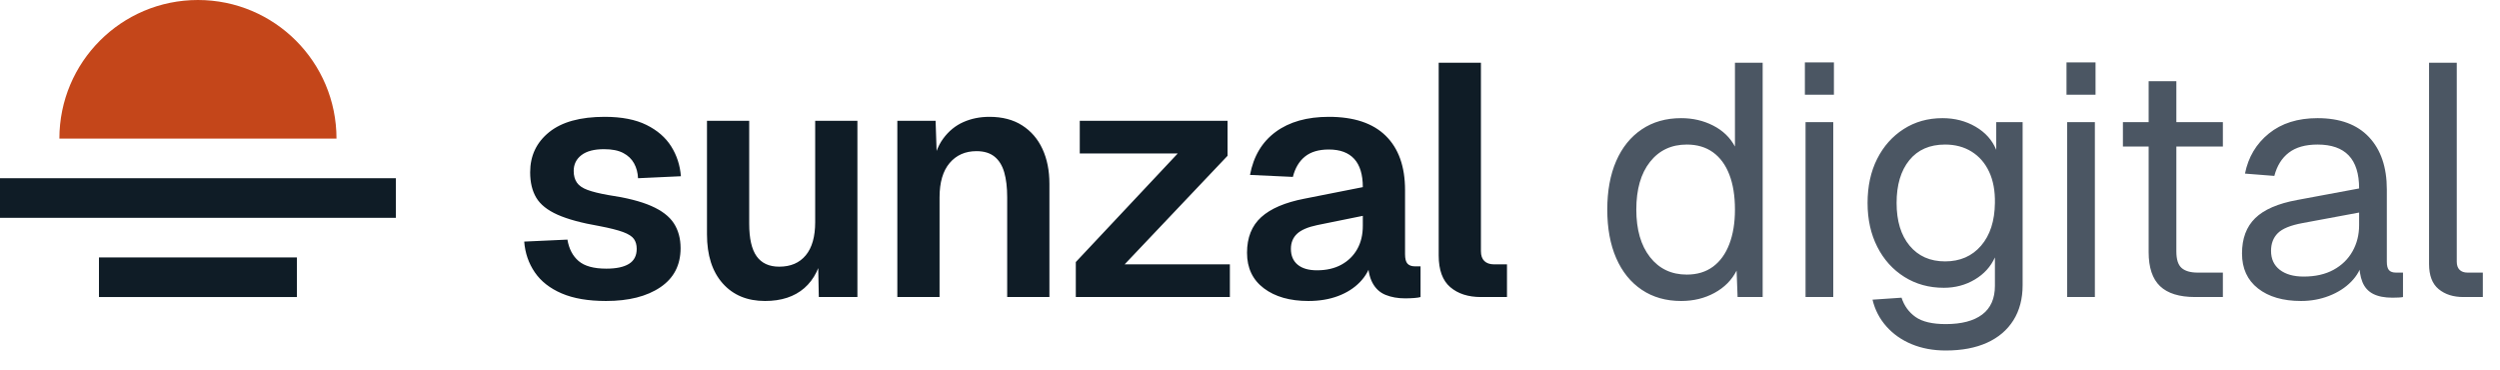
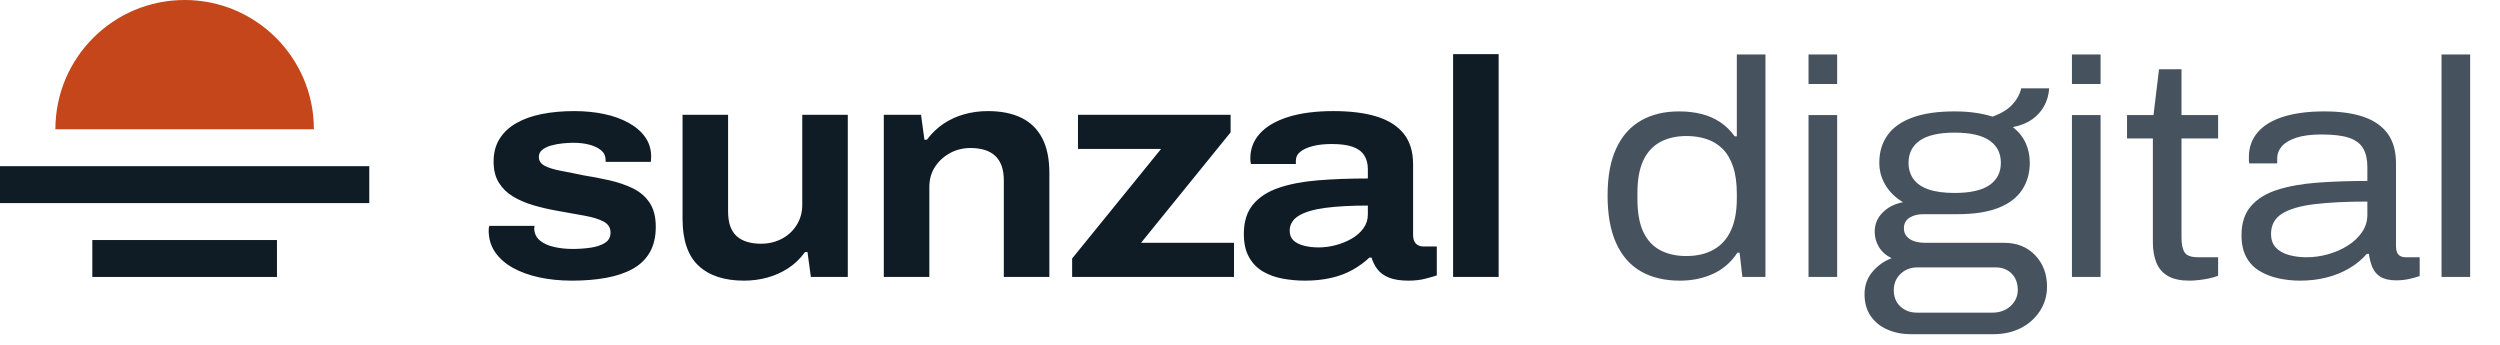
- <svg xmlns="http://www.w3.org/2000/svg" viewBox="0 0 303.0 44.8" role="img" aria-label="Sunzal Digital">
+ <svg xmlns="http://www.w3.org/2000/svg" viewBox="0 0 324.96 44.8" role="img" aria-label="Sunzal Digital">
  <path fill="#C4461A" d="M7.2 16.8A16.8 16.8 0 0 1 40.8 16.8Z" />
  <rect fill="#0F1C26" x="0.0" y="21.6" width="48.0" height="4.8" />
  <rect fill="#0F1C26" x="12.0" y="31.2" width="24.0" height="4.8" />
-   <path fill="#0F1C26" d="M73.48 36.48Q70.24 36.48 68.1 35.56Q65.96 34.64 64.84 33Q63.72 31.36 63.56 29.28L68.8 29.04Q69.08 30.72 70.16 31.64Q71.24 32.56 73.52 32.56Q75.32 32.56 76.26 31.98Q77.2 31.4 77.2 30.16Q77.2 29.44 76.86 28.96Q76.52 28.48 75.54 28.12Q74.56 27.76 72.68 27.4Q69.44 26.84 67.6 26.02Q65.76 25.2 65.02 23.96Q64.28 22.72 64.28 20.88Q64.28 17.88 66.58 16.02Q68.88 14.16 73.32 14.16Q76.4 14.16 78.38 15.14Q80.36 16.12 81.38 17.74Q82.4 19.36 82.56 21.36L77.36 21.6Q77.32 20.6 76.88 19.8Q76.44 19 75.56 18.54Q74.68 18.08 73.24 18.08Q71.44 18.08 70.5 18.8Q69.56 19.52 69.56 20.72Q69.56 21.56 69.94 22.12Q70.32 22.68 71.24 23.02Q72.16 23.36 73.76 23.64Q77.04 24.12 78.96 24.96Q80.88 25.8 81.7 27.06Q82.52 28.32 82.52 30.08Q82.52 33.16 80.06 34.82Q77.6 36.48 73.48 36.48ZM92.76 36.48Q89.52 36.48 87.62 34.34Q85.72 32.2 85.72 28.4V14.64H90.84V27.12Q90.84 29.8 91.74 31.06Q92.64 32.32 94.48 32.32Q96.56 32.32 97.7 30.94Q98.84 29.56 98.84 26.92V14.64H103.96V36H99.28L99.16 30.12L99.8 30.32Q99.32 33.36 97.52 34.92Q95.72 36.48 92.76 36.48ZM108.8 36V14.64H113.44L113.64 20.64L113.04 20.4Q113.36 18.16 114.36 16.8Q115.36 15.44 116.8 14.8Q118.24 14.16 119.96 14.16Q122.32 14.16 123.94 15.2Q125.56 16.24 126.4 18.06Q127.24 19.88 127.24 22.28V36H122.12V23.92Q122.12 22.12 121.76 20.88Q121.4 19.64 120.58 18.98Q119.76 18.32 118.4 18.32Q116.36 18.32 115.14 19.76Q113.92 21.2 113.92 23.92V36ZM130.44 36V31.76L142.8 18.6H130.92V14.64H148.84V18.88L136.36 32.04H149.12V36ZM158.64 36.48Q155.28 36.48 153.24 34.94Q151.2 33.4 151.2 30.64Q151.2 27.88 152.92 26.32Q154.64 24.76 158.16 24.08L165.24 22.68Q165.24 20.4 164.2 19.26Q163.16 18.12 161.12 18.12Q159.28 18.12 158.22 18.98Q157.16 19.84 156.76 21.44L151.56 21.2Q152.2 17.8 154.68 15.98Q157.16 14.16 161.12 14.16Q165.68 14.16 168.02 16.46Q170.36 18.76 170.36 23.04V30.8Q170.36 31.64 170.66 31.96Q170.96 32.28 171.56 32.28H172.24V36Q172 36.08 171.46 36.12Q170.92 36.16 170.36 36.16Q169.04 36.16 168 35.74Q166.96 35.32 166.4 34.26Q165.84 33.2 165.84 31.36L166.28 31.68Q165.96 33.08 164.9 34.18Q163.84 35.28 162.24 35.88Q160.64 36.48 158.64 36.48ZM159.68 32.76Q161.4 32.76 162.64 32.08Q163.88 31.4 164.56 30.2Q165.24 29 165.24 27.36V26.16L159.72 27.28Q158 27.64 157.26 28.34Q156.52 29.04 156.52 30.16Q156.52 31.4 157.34 32.08Q158.16 32.76 159.68 32.76ZM179.56 36Q177.24 36 175.84 34.8Q174.44 33.6 174.44 30.96V7.6H179.56V30.44Q179.56 31.24 179.98 31.64Q180.4 32.04 181.16 32.04H182.72V36Z" />
-   <path fill="#4B5663" d="M203.84 36.48Q201.08 36.48 199.06 35.12Q197.04 33.76 195.96 31.28Q194.88 28.8 194.88 25.4Q194.88 22 195.96 19.52Q197.04 17.04 199.06 15.68Q201.08 14.32 203.84 14.32Q205.96 14.32 207.72 15.22Q209.48 16.12 210.36 17.76V7.6H213.72V36H210.68L210.56 32.8Q209.68 34.52 207.88 35.5Q206.08 36.48 203.84 36.48ZM204.52 33.28Q206.4 33.28 207.7 32.32Q209 31.36 209.68 29.58Q210.36 27.8 210.36 25.4Q210.36 22.92 209.68 21.16Q209 19.4 207.7 18.46Q206.4 17.52 204.52 17.52Q201.72 17.52 200.06 19.62Q198.4 21.72 198.4 25.4Q198.4 29.04 200.06 31.16Q201.72 33.28 204.52 33.28ZM218.92 36V14.8H222.28V36ZM218.84 11.48V7.56H222.36V11.48ZM235.92 42.48Q233.64 42.48 231.8 41.72Q229.96 40.96 228.72 39.56Q227.48 38.16 227.04 36.32L230.56 36.08Q231.04 37.56 232.26 38.42Q233.48 39.28 235.92 39.28Q238.8 39.28 240.34 38.12Q241.88 36.96 241.88 34.64V31.2Q241.12 32.88 239.44 33.88Q237.76 34.88 235.68 34.88Q233 34.88 230.9 33.56Q228.8 32.24 227.62 29.92Q226.44 27.6 226.44 24.6Q226.44 21.56 227.6 19.26Q228.76 16.96 230.82 15.64Q232.88 14.32 235.52 14.32Q237.76 14.32 239.54 15.36Q241.32 16.4 242.04 18.16V14.8H245.24V34.56Q245.24 37.04 244.12 38.82Q243 40.6 240.92 41.54Q238.84 42.48 235.92 42.48ZM235.84 31.68Q238.56 31.68 240.2 29.78Q241.84 27.88 241.88 24.6Q241.92 22.4 241.18 20.82Q240.44 19.24 239.06 18.38Q237.68 17.52 235.84 17.52Q233.04 17.52 231.5 19.42Q229.96 21.32 229.96 24.6Q229.96 27.88 231.54 29.78Q233.12 31.68 235.84 31.68ZM250.64 36V14.8H254V36ZM250.56 11.48V7.56H254.08V11.48ZM266.16 36Q263.28 36 261.9 34.68Q260.52 33.36 260.52 30.56V9.84H263.88V30.48Q263.88 31.92 264.52 32.48Q265.16 33.04 266.48 33.04H269.52V36ZM257.4 17.76V14.8H269.52V17.76ZM279 36.48Q275.72 36.48 273.78 34.96Q271.84 33.44 271.84 30.72Q271.84 28 273.44 26.44Q275.04 24.88 278.52 24.24L286.04 22.84Q286.04 20.16 284.78 18.84Q283.52 17.52 281 17.52Q278.8 17.52 277.52 18.5Q276.24 19.48 275.76 21.32L272.2 21.04Q272.8 18.04 275.1 16.18Q277.4 14.32 281 14.32Q285.08 14.32 287.24 16.62Q289.4 18.92 289.4 22.96V31.72Q289.4 32.44 289.66 32.74Q289.92 33.04 290.52 33.04H291.36V36Q291.2 36.04 290.84 36.06Q290.48 36.08 290.08 36.08Q288.64 36.08 287.74 35.62Q286.84 35.16 286.44 34.18Q286.04 33.2 286.04 31.6L286.44 31.68Q286.16 33.04 285.08 34.14Q284 35.24 282.4 35.86Q280.8 36.48 279 36.48ZM279.32 33.52Q281.44 33.52 282.94 32.7Q284.44 31.88 285.24 30.46Q286.04 29.04 286.04 27.28V25.76L279.16 27.04Q277 27.44 276.18 28.26Q275.36 29.08 275.36 30.4Q275.36 31.88 276.42 32.7Q277.48 33.52 279.32 33.52ZM298.68 36Q296.84 36 295.68 35.04Q294.52 34.08 294.52 32V7.6H297.88V31.72Q297.88 32.36 298.22 32.7Q298.56 33.04 299.2 33.04H301.04V36Z" />
+   <path fill="#0F1C26" d="M74.36 36.48Q72.08 36.48 70.12 36.06Q68.16 35.64 66.68 34.82Q65.2 34 64.36 32.78Q63.52 31.56 63.52 29.96Q63.52 29.8 63.54 29.64Q63.56 29.48 63.6 29.36H69.48Q69.48 29.4 69.46 29.52Q69.44 29.64 69.44 29.72Q69.48 30.68 70.18 31.26Q70.88 31.84 72.02 32.1Q73.16 32.36 74.44 32.36Q75.6 32.36 76.74 32.2Q77.88 32.04 78.62 31.58Q79.36 31.12 79.36 30.24Q79.36 29.28 78.46 28.8Q77.56 28.32 76 28.04Q74.44 27.76 72.44 27.4Q70.84 27.12 69.34 26.68Q67.84 26.24 66.68 25.54Q65.52 24.84 64.84 23.74Q64.16 22.64 64.16 21Q64.16 19.28 64.94 18.04Q65.72 16.8 67.12 16Q68.52 15.2 70.44 14.82Q72.36 14.44 74.64 14.44Q76.72 14.44 78.52 14.82Q80.32 15.2 81.7 15.96Q83.08 16.72 83.86 17.82Q84.64 18.92 84.64 20.36Q84.64 20.56 84.62 20.76Q84.6 20.96 84.6 21.04H78.72V20.8Q78.72 20.04 78.16 19.56Q77.6 19.08 76.66 18.82Q75.72 18.56 74.52 18.56Q73.88 18.56 73.1 18.64Q72.32 18.72 71.62 18.92Q70.92 19.12 70.48 19.48Q70.04 19.84 70.04 20.4Q70.04 21.16 70.82 21.56Q71.6 21.96 72.9 22.2Q74.2 22.44 75.68 22.76Q77.44 23.04 79.14 23.42Q80.84 23.8 82.22 24.46Q83.6 25.12 84.42 26.32Q85.24 27.52 85.24 29.48Q85.24 31.44 84.46 32.8Q83.68 34.16 82.22 34.96Q80.76 35.76 78.76 36.12Q76.76 36.48 74.36 36.48ZM96.72 36.48Q92.88 36.48 90.8 34.54Q88.72 32.6 88.72 28.44V14.92H94.64V27.48Q94.64 28.6 94.92 29.4Q95.2 30.2 95.76 30.7Q96.32 31.2 97.12 31.44Q97.92 31.68 98.92 31.68Q100.4 31.68 101.62 31.04Q102.84 30.4 103.56 29.24Q104.28 28.08 104.28 26.64V14.92H110.2V36H105.4L104.96 32.76H104.64Q103.72 34.04 102.46 34.86Q101.2 35.68 99.74 36.08Q98.28 36.48 96.72 36.48ZM114.88 36V14.92H119.72L120.16 18.16H120.48Q121.44 16.88 122.68 16.06Q123.92 15.24 125.38 14.84Q126.84 14.44 128.4 14.44Q130.96 14.44 132.74 15.3Q134.52 16.16 135.46 17.94Q136.4 19.72 136.4 22.48V36H130.48V23.44Q130.48 22.32 130.18 21.52Q129.88 20.72 129.32 20.22Q128.76 19.72 127.96 19.48Q127.16 19.24 126.16 19.24Q124.68 19.24 123.48 19.9Q122.28 20.56 121.54 21.68Q120.8 22.8 120.8 24.32V36ZM139.36 36V33.6L150.92 19.36H140.12V14.92H159.96V17.2L148.32 31.56H160.4V36ZM169.64 36.48Q168.16 36.48 166.74 36.22Q165.32 35.96 164.18 35.3Q163.04 34.64 162.36 33.44Q161.68 32.24 161.68 30.4Q161.68 28.04 162.86 26.6Q164.04 25.16 166.2 24.42Q168.36 23.68 171.3 23.44Q174.24 23.2 177.8 23.2V22Q177.8 20.92 177.32 20.18Q176.84 19.44 175.82 19.08Q174.8 18.72 173.12 18.72Q171.64 18.72 170.6 19Q169.56 19.28 169 19.74Q168.44 20.2 168.44 20.88V21.32H162.6Q162.56 21.16 162.54 20.98Q162.52 20.8 162.52 20.6Q162.52 18.72 163.78 17.34Q165.04 15.96 167.46 15.2Q169.88 14.44 173.32 14.44Q176.68 14.44 178.98 15.16Q181.28 15.88 182.48 17.4Q183.68 18.92 183.68 21.36V30.56Q183.68 31.28 184.04 31.66Q184.4 32.04 185.04 32.04H186.76V35.8Q186.28 35.96 185.3 36.22Q184.32 36.48 183.08 36.48Q181.56 36.48 180.58 36.1Q179.6 35.72 179.06 35.02Q178.52 34.32 178.28 33.48H178Q177.08 34.36 175.84 35.06Q174.6 35.76 173.04 36.12Q171.48 36.48 169.64 36.48ZM171.4 32.16Q172.52 32.16 173.64 31.86Q174.76 31.56 175.7 31.02Q176.64 30.48 177.22 29.68Q177.8 28.88 177.8 27.88V26.72Q174.52 26.72 172.26 27.02Q170 27.32 168.82 28.04Q167.64 28.76 167.64 30Q167.64 30.8 168.14 31.26Q168.64 31.72 169.5 31.94Q170.36 32.16 171.4 32.16ZM188.88 36V7.04H194.8V36Z" />
+   <path fill="#46525E" d="M218.36 36.48Q215.4 36.48 213.3 35.28Q211.2 34.08 210.08 31.62Q208.96 29.16 208.96 25.4Q208.96 21.68 210.1 19.26Q211.24 16.84 213.32 15.66Q215.4 14.48 218.24 14.48Q219.84 14.48 221.18 14.82Q222.52 15.16 223.6 15.88Q224.68 16.6 225.48 17.72H225.76V7.08H229.48V36H226.48L226.12 32.84H225.84Q224.6 34.72 222.66 35.6Q220.72 36.48 218.36 36.48ZM219.2 33.28Q221.28 33.28 222.76 32.44Q224.24 31.6 225 29.94Q225.76 28.28 225.76 25.8V25.2Q225.76 23.12 225.28 21.68Q224.8 20.24 223.92 19.36Q223.04 18.48 221.84 18.08Q220.64 17.68 219.24 17.68Q217.24 17.68 215.8 18.46Q214.36 19.24 213.6 20.86Q212.84 22.48 212.84 25.08V25.88Q212.84 28.52 213.6 30.14Q214.36 31.76 215.8 32.52Q217.24 33.28 219.2 33.28ZM235.08 10.92V7.08H238.8V10.92ZM235.08 36V14.96H238.8V36ZM248.36 43.44Q246.72 43.44 245.34 42.84Q243.96 42.24 243.16 41.08Q242.36 39.92 242.36 38.24Q242.36 36.56 243.38 35.34Q244.4 34.12 245.88 33.56Q244.8 33.04 244.24 32.12Q243.68 31.2 243.68 30.12Q243.68 28.68 244.7 27.64Q245.72 26.6 247.36 26.28Q245.88 25.4 245.08 24.06Q244.28 22.72 244.28 21.16Q244.28 19.08 245.34 17.58Q246.4 16.08 248.58 15.28Q250.76 14.48 254.04 14.48Q255.52 14.48 256.76 14.66Q258 14.84 259 15.16Q260.68 14.56 261.58 13.58Q262.48 12.6 262.72 11.48H266.36Q266.28 12.72 265.72 13.76Q265.16 14.8 264.14 15.52Q263.12 16.24 261.64 16.52Q262.76 17.4 263.3 18.58Q263.84 19.76 263.84 21.16Q263.84 23.16 262.84 24.68Q261.84 26.2 259.76 27.02Q257.68 27.84 254.44 27.84H250.04Q248.92 27.84 248.2 28.3Q247.48 28.76 247.48 29.68Q247.48 30.56 248.22 31.06Q248.96 31.56 250.2 31.56H260.48Q263 31.56 264.54 33.18Q266.08 34.8 266.08 37.24Q266.08 39 265.16 40.42Q264.24 41.84 262.68 42.64Q261.12 43.44 259.08 43.44ZM249.2 40.64H259Q259.92 40.64 260.66 40.26Q261.4 39.88 261.84 39.2Q262.28 38.52 262.28 37.72Q262.28 36.36 261.48 35.56Q260.68 34.76 259.44 34.76H249.2Q247.92 34.76 247.04 35.6Q246.16 36.44 246.16 37.72Q246.16 39.04 247.02 39.84Q247.88 40.64 249.2 40.64ZM254.08 25.08Q257.12 25.08 258.6 24.06Q260.08 23.04 260.08 21.16Q260.08 19.28 258.6 18.26Q257.12 17.24 254.08 17.24Q251.04 17.24 249.56 18.26Q248.08 19.28 248.08 21.16Q248.08 22.4 248.72 23.28Q249.36 24.16 250.68 24.62Q252 25.08 254.08 25.08ZM269.32 10.92V7.08H273.04V10.92ZM269.32 36V14.96H273.04V36ZM284.6 36.48Q282.88 36.48 281.84 35.9Q280.8 35.32 280.32 34.2Q279.84 33.08 279.84 31.48V18H276.48V14.96H279.92L280.64 9H283.56V14.96H288.32V18H283.56V30.92Q283.56 32.16 283.96 32.8Q284.36 33.44 285.76 33.44H288.32V35.84Q287.84 36.04 287.18 36.18Q286.52 36.32 285.84 36.4Q285.16 36.48 284.6 36.48ZM299 36.48Q297.52 36.48 296.16 36.18Q294.8 35.88 293.7 35.22Q292.6 34.56 291.98 33.42Q291.36 32.28 291.36 30.56Q291.36 28.2 292.6 26.78Q293.84 25.36 296.06 24.66Q298.28 23.96 301.26 23.74Q304.24 23.52 307.72 23.52V21.72Q307.72 20.24 307.18 19.3Q306.64 18.36 305.36 17.92Q304.08 17.48 301.76 17.48Q299.76 17.48 298.48 17.9Q297.2 18.32 296.6 19.02Q296 19.72 296 20.56V21.24H292.36Q292.32 21.04 292.32 20.86Q292.32 20.68 292.32 20.4Q292.32 18.52 293.48 17.18Q294.64 15.84 296.84 15.16Q299.04 14.48 302.12 14.48Q305.2 14.48 307.26 15.2Q309.32 15.92 310.38 17.4Q311.44 18.88 311.44 21.24V31.96Q311.44 32.76 311.76 33.1Q312.08 33.44 312.72 33.44H314.52V35.88Q313.96 36.08 313.16 36.26Q312.36 36.44 311.48 36.44Q310.2 36.44 309.46 36Q308.72 35.56 308.38 34.76Q308.04 33.96 307.92 33H307.64Q306.72 34.08 305.36 34.88Q304 35.68 302.38 36.08Q300.76 36.48 299 36.48ZM299.8 33.44Q301.24 33.44 302.64 33.04Q304.04 32.64 305.18 31.92Q306.32 31.2 307.02 30.18Q307.72 29.16 307.72 27.92V26.2Q303.64 26.2 300.84 26.54Q298.04 26.88 296.62 27.78Q295.2 28.68 295.2 30.4Q295.2 31.52 295.82 32.18Q296.44 32.84 297.5 33.14Q298.56 33.44 299.8 33.44ZM317.36 36V7.08H321.08V36Z" />
</svg>
